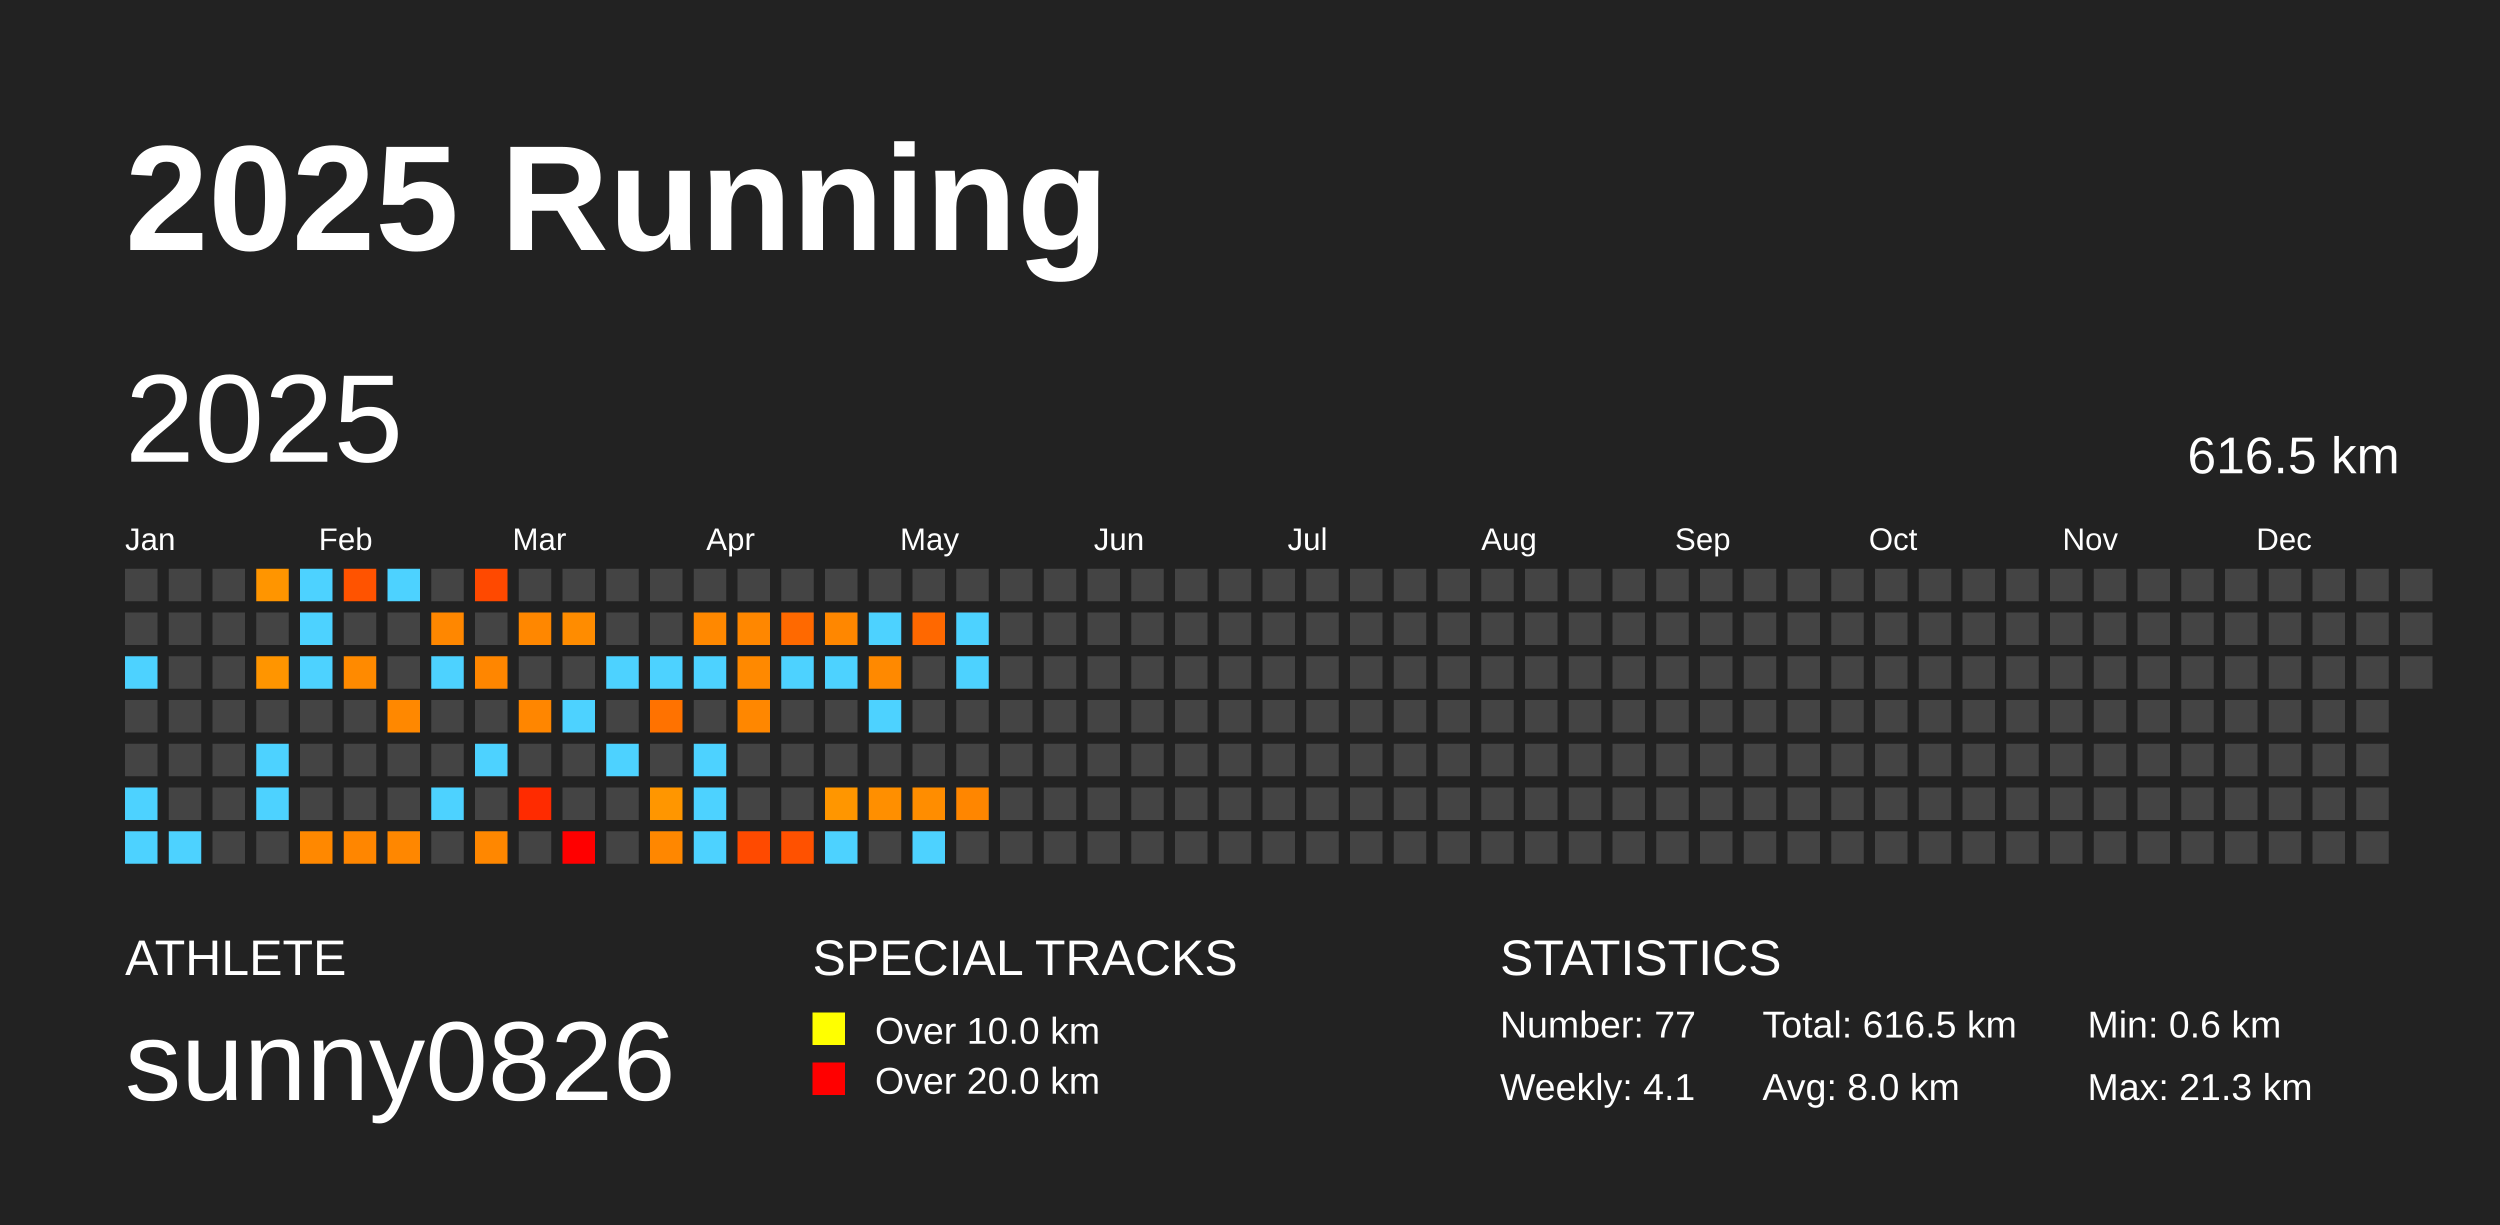
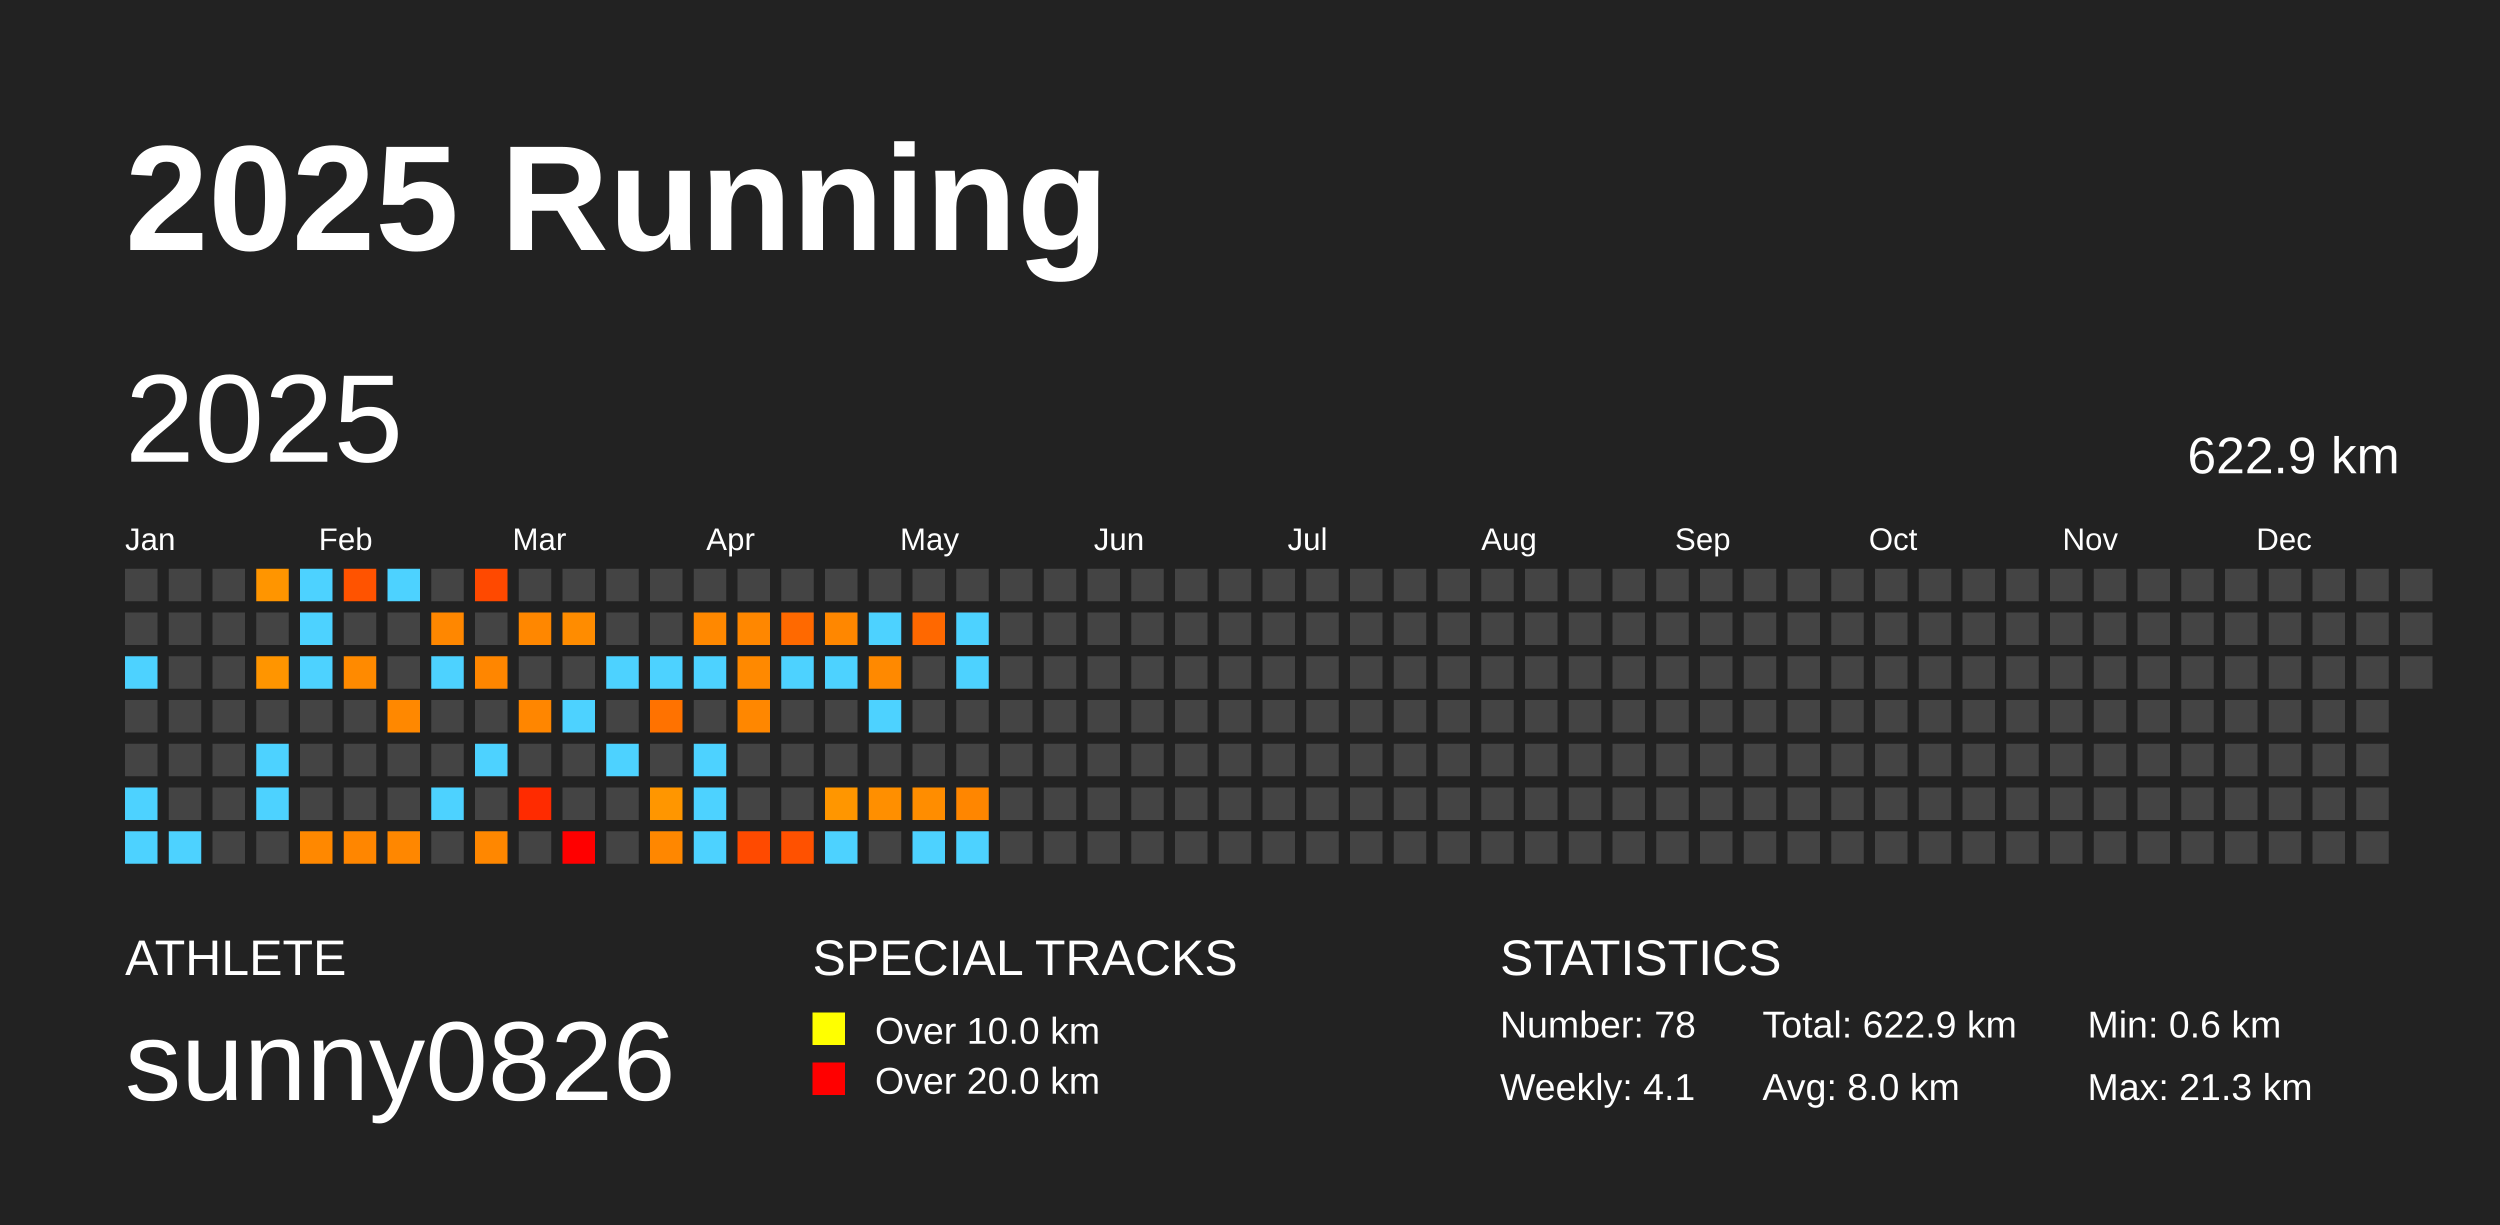
<svg xmlns="http://www.w3.org/2000/svg" baseProfile="full" height="98mm" version="1.1" viewBox="0,0,200,98" width="200mm">
  <defs />
  <rect fill="#222222" height="98" width="200" x="0" y="0" />
  <text fill="#FFFFFF" style="font-size:12px; font-family:Arial; font-weight:bold;" x="10" y="20">2025 Running</text>
  <text fill="#FFFFFF" style="font-size:4px; font-family:Arial" x="10" y="78">ATHLETE</text>
  <text fill="#FFFFFF" style="font-size:9px; font-family:Arial" x="10" y="88">sunny0826</text>
  <text fill="#FFFFFF" style="font-size:4px; font-family:Arial" x="65" y="78">SPECIAL TRACKS</text>
  <rect fill="yellow" height="2.6" width="2.6" x="65" y="81" />
  <text fill="#FFFFFF" style="font-size:3px; font-family:Arial" x="70" y="83.5">Over 10.0 km</text>
  <rect fill="red" height="2.6" width="2.6" x="65" y="85" />
  <text fill="#FFFFFF" style="font-size:3px; font-family:Arial" x="70" y="87.5">Over 20.0 km</text>
  <text fill="#FFFFFF" style="font-size:4px; font-family:Arial" x="120" y="78">STATISTICS</text>
-   <text fill="#FFFFFF" style="font-size:3px; font-family:Arial" x="120" y="83">Number: 77</text>
+   <text fill="#FFFFFF" style="font-size:3px; font-family:Arial" x="120" y="83">Number: 78</text>
  <text fill="#FFFFFF" style="font-size:3px; font-family:Arial" x="120" y="88">Weekly: 4.1</text>
-   <text fill="#FFFFFF" style="font-size:3px; font-family:Arial" x="141" y="83">Total: 616.5 km</text>
+   <text fill="#FFFFFF" style="font-size:3px; font-family:Arial" x="141" y="83">Total: 622.9 km</text>
  <text fill="#FFFFFF" style="font-size:3px; font-family:Arial" x="141" y="88">Avg: 8.0 km</text>
  <text fill="#FFFFFF" style="font-size:3px; font-family:Arial" x="167" y="83">Min: 0.6 km</text>
  <text fill="#FFFFFF" style="font-size:3px; font-family:Arial" x="167" y="88">Max: 21.3 km</text>
  <text dominant-baseline="hanging" fill="#FFFFFF" style="font-size:10.0px; font-family:Arial;" x="10" y="30">2025</text>
-   <text dominant-baseline="hanging" fill="#FFFFFF" style="font-size:4.125px; font-family:Arial;" x="175" y="35">616.5 km</text>
+   <text dominant-baseline="hanging" fill="#FFFFFF" style="font-size:4.125px; font-family:Arial;" x="175" y="35">622.9 km</text>
  <text fill="#FFFFFF" style="font-size:2.5px; font-family:Arial" x="10.0" y="44">Jan</text>
  <text fill="#FFFFFF" style="font-size:2.5px; font-family:Arial" x="25.5" y="44">Feb</text>
  <text fill="#FFFFFF" style="font-size:2.5px; font-family:Arial" x="41.0" y="44">Mar</text>
  <text fill="#FFFFFF" style="font-size:2.5px; font-family:Arial" x="56.5" y="44">Apr</text>
  <text fill="#FFFFFF" style="font-size:2.5px; font-family:Arial" x="72.0" y="44">May</text>
  <text fill="#FFFFFF" style="font-size:2.5px; font-family:Arial" x="87.5" y="44">Jun</text>
  <text fill="#FFFFFF" style="font-size:2.5px; font-family:Arial" x="103.0" y="44">Jul</text>
  <text fill="#FFFFFF" style="font-size:2.5px; font-family:Arial" x="118.5" y="44">Aug</text>
  <text fill="#FFFFFF" style="font-size:2.5px; font-family:Arial" x="134.0" y="44">Sep</text>
  <text fill="#FFFFFF" style="font-size:2.5px; font-family:Arial" x="149.5" y="44">Oct</text>
  <text fill="#FFFFFF" style="font-size:2.5px; font-family:Arial" x="165.0" y="44">Nov</text>
  <text fill="#FFFFFF" style="font-size:2.5px; font-family:Arial" x="180.5" y="44">Dec</text>
  <rect fill="#444444" height="2.6" width="2.6" x="10.0" y="45.5" />
  <rect fill="#444444" height="2.6" width="2.6" x="10.0" y="49.0" />
  <rect fill="#4dd2ff" height="2.6" width="2.6" x="10.0" y="52.5" />
  <rect fill="#444444" height="2.6" width="2.6" x="10.0" y="56.0" />
  <rect fill="#444444" height="2.6" width="2.6" x="10.0" y="59.5" />
  <rect fill="#4dd2ff" height="2.6" width="2.6" x="10.0" y="63.0" />
  <rect fill="#4dd2ff" height="2.6" width="2.6" x="10.0" y="66.5" />
  <rect fill="#444444" height="2.6" width="2.6" x="13.5" y="45.5" />
  <rect fill="#444444" height="2.6" width="2.6" x="13.5" y="49.0" />
  <rect fill="#444444" height="2.6" width="2.6" x="13.5" y="52.5" />
  <rect fill="#444444" height="2.6" width="2.6" x="13.5" y="56.0" />
  <rect fill="#444444" height="2.6" width="2.6" x="13.5" y="59.5" />
  <rect fill="#444444" height="2.6" width="2.6" x="13.5" y="63.0" />
  <rect fill="#4dd2ff" height="2.6" width="2.6" x="13.5" y="66.5" />
  <rect fill="#444444" height="2.6" width="2.6" x="17.0" y="45.5" />
  <rect fill="#444444" height="2.6" width="2.6" x="17.0" y="49.0" />
  <rect fill="#444444" height="2.6" width="2.6" x="17.0" y="52.5" />
  <rect fill="#444444" height="2.6" width="2.6" x="17.0" y="56.0" />
  <rect fill="#444444" height="2.6" width="2.6" x="17.0" y="59.5" />
  <rect fill="#444444" height="2.6" width="2.6" x="17.0" y="63.0" />
  <rect fill="#444444" height="2.6" width="2.6" x="17.0" y="66.5" />
  <rect fill="#ff9500" height="2.6" width="2.6" x="20.5" y="45.5" />
  <rect fill="#444444" height="2.6" width="2.6" x="20.5" y="49.0" />
  <rect fill="#ff9500" height="2.6" width="2.6" x="20.5" y="52.5" />
  <rect fill="#444444" height="2.6" width="2.6" x="20.5" y="56.0" />
  <rect fill="#4dd2ff" height="2.6" width="2.6" x="20.5" y="59.5" />
  <rect fill="#4dd2ff" height="2.6" width="2.6" x="20.5" y="63.0" />
  <rect fill="#444444" height="2.6" width="2.6" x="20.5" y="66.5" />
  <rect fill="#4dd2ff" height="2.6" width="2.6" x="24.0" y="45.5" />
  <rect fill="#4dd2ff" height="2.6" width="2.6" x="24.0" y="49.0" />
  <rect fill="#4dd2ff" height="2.6" width="2.6" x="24.0" y="52.5" />
  <rect fill="#444444" height="2.6" width="2.6" x="24.0" y="56.0" />
  <rect fill="#444444" height="2.6" width="2.6" x="24.0" y="59.5" />
  <rect fill="#444444" height="2.6" width="2.6" x="24.0" y="63.0" />
  <rect fill="#ff8800" height="2.6" width="2.6" x="24.0" y="66.5" />
  <rect fill="#ff5300" height="2.6" width="2.6" x="27.5" y="45.5" />
  <rect fill="#444444" height="2.6" width="2.6" x="27.5" y="49.0" />
  <rect fill="#ff8a00" height="2.6" width="2.6" x="27.5" y="52.5" />
  <rect fill="#444444" height="2.6" width="2.6" x="27.5" y="56.0" />
  <rect fill="#444444" height="2.6" width="2.6" x="27.5" y="59.5" />
  <rect fill="#444444" height="2.6" width="2.6" x="27.5" y="63.0" />
  <rect fill="#ff8600" height="2.6" width="2.6" x="27.5" y="66.5" />
  <rect fill="#4dd2ff" height="2.6" width="2.6" x="31.0" y="45.5" />
  <rect fill="#444444" height="2.6" width="2.6" x="31.0" y="49.0" />
  <rect fill="#444444" height="2.6" width="2.6" x="31.0" y="52.5" />
  <rect fill="#ff8800" height="2.6" width="2.6" x="31.0" y="56.0" />
  <rect fill="#444444" height="2.6" width="2.6" x="31.0" y="59.5" />
  <rect fill="#444444" height="2.6" width="2.6" x="31.0" y="63.0" />
  <rect fill="#ff8700" height="2.6" width="2.6" x="31.0" y="66.5" />
  <rect fill="#444444" height="2.6" width="2.6" x="34.5" y="45.5" />
  <rect fill="#ff8700" height="2.6" width="2.6" x="34.5" y="49.0" />
  <rect fill="#4dd2ff" height="2.6" width="2.6" x="34.5" y="52.5" />
  <rect fill="#444444" height="2.6" width="2.6" x="34.5" y="56.0" />
  <rect fill="#444444" height="2.6" width="2.6" x="34.5" y="59.5" />
  <rect fill="#4dd2ff" height="2.6" width="2.6" x="34.5" y="63.0" />
  <rect fill="#444444" height="2.6" width="2.6" x="34.5" y="66.5" />
  <rect fill="#ff4900" height="2.6" width="2.6" x="38.0" y="45.5" />
  <rect fill="#444444" height="2.6" width="2.6" x="38.0" y="49.0" />
  <rect fill="#ff8600" height="2.6" width="2.6" x="38.0" y="52.5" />
  <rect fill="#444444" height="2.6" width="2.6" x="38.0" y="56.0" />
  <rect fill="#4dd2ff" height="2.6" width="2.6" x="38.0" y="59.5" />
  <rect fill="#444444" height="2.6" width="2.6" x="38.0" y="63.0" />
  <rect fill="#ff8700" height="2.6" width="2.6" x="38.0" y="66.5" />
  <rect fill="#444444" height="2.6" width="2.6" x="41.5" y="45.5" />
  <rect fill="#ff8700" height="2.6" width="2.6" x="41.5" y="49.0" />
  <rect fill="#444444" height="2.6" width="2.6" x="41.5" y="52.5" />
  <rect fill="#ff8600" height="2.6" width="2.6" x="41.5" y="56.0" />
  <rect fill="#444444" height="2.6" width="2.6" x="41.5" y="59.5" />
  <rect fill="#ff2b00" height="2.6" width="2.6" x="41.5" y="63.0" />
  <rect fill="#444444" height="2.6" width="2.6" x="41.5" y="66.5" />
  <rect fill="#444444" height="2.6" width="2.6" x="45.0" y="45.5" />
  <rect fill="#ff8c00" height="2.6" width="2.6" x="45.0" y="49.0" />
  <rect fill="#444444" height="2.6" width="2.6" x="45.0" y="52.5" />
  <rect fill="#4dd2ff" height="2.6" width="2.6" x="45.0" y="56.0" />
  <rect fill="#444444" height="2.6" width="2.6" x="45.0" y="59.5" />
  <rect fill="#444444" height="2.6" width="2.6" x="45.0" y="63.0" />
  <rect fill="red" height="2.6" width="2.6" x="45.0" y="66.5" />
  <rect fill="#444444" height="2.6" width="2.6" x="48.5" y="45.5" />
  <rect fill="#444444" height="2.6" width="2.6" x="48.5" y="49.0" />
  <rect fill="#4dd2ff" height="2.6" width="2.6" x="48.5" y="52.5" />
  <rect fill="#444444" height="2.6" width="2.6" x="48.5" y="56.0" />
  <rect fill="#4dd2ff" height="2.6" width="2.6" x="48.5" y="59.5" />
  <rect fill="#444444" height="2.6" width="2.6" x="48.5" y="63.0" />
  <rect fill="#444444" height="2.6" width="2.6" x="48.5" y="66.5" />
  <rect fill="#444444" height="2.6" width="2.6" x="52.0" y="45.5" />
  <rect fill="#444444" height="2.6" width="2.6" x="52.0" y="49.0" />
  <rect fill="#4dd2ff" height="2.6" width="2.6" x="52.0" y="52.5" />
  <rect fill="#ff7200" height="2.6" width="2.6" x="52.0" y="56.0" />
  <rect fill="#444444" height="2.6" width="2.6" x="52.0" y="59.5" />
  <rect fill="#ff9600" height="2.6" width="2.6" x="52.0" y="63.0" />
  <rect fill="#ff8700" height="2.6" width="2.6" x="52.0" y="66.5" />
  <rect fill="#444444" height="2.6" width="2.6" x="55.5" y="45.5" />
  <rect fill="#ff8800" height="2.6" width="2.6" x="55.5" y="49.0" />
  <rect fill="#4dd2ff" height="2.6" width="2.6" x="55.5" y="52.5" />
  <rect fill="#444444" height="2.6" width="2.6" x="55.5" y="56.0" />
  <rect fill="#4dd2ff" height="2.6" width="2.6" x="55.5" y="59.5" />
  <rect fill="#4dd2ff" height="2.6" width="2.6" x="55.5" y="63.0" />
  <rect fill="#4dd2ff" height="2.6" width="2.6" x="55.5" y="66.5" />
  <rect fill="#444444" height="2.6" width="2.6" x="59.0" y="45.5" />
  <rect fill="#ff8700" height="2.6" width="2.6" x="59.0" y="49.0" />
  <rect fill="#ff8900" height="2.6" width="2.6" x="59.0" y="52.5" />
  <rect fill="#ff8700" height="2.6" width="2.6" x="59.0" y="56.0" />
  <rect fill="#444444" height="2.6" width="2.6" x="59.0" y="59.5" />
  <rect fill="#444444" height="2.6" width="2.6" x="59.0" y="63.0" />
  <rect fill="#ff4a00" height="2.6" width="2.6" x="59.0" y="66.5" />
  <rect fill="#444444" height="2.6" width="2.6" x="62.5" y="45.5" />
  <rect fill="#ff6900" height="2.6" width="2.6" x="62.5" y="49.0" />
  <rect fill="#4dd2ff" height="2.6" width="2.6" x="62.5" y="52.5" />
  <rect fill="#444444" height="2.6" width="2.6" x="62.5" y="56.0" />
  <rect fill="#444444" height="2.6" width="2.6" x="62.5" y="59.5" />
  <rect fill="#444444" height="2.6" width="2.6" x="62.5" y="63.0" />
  <rect fill="#ff5100" height="2.6" width="2.6" x="62.5" y="66.5" />
  <rect fill="#444444" height="2.6" width="2.6" x="66.0" y="45.5" />
  <rect fill="#ff8700" height="2.6" width="2.6" x="66.0" y="49.0" />
  <rect fill="#4dd2ff" height="2.6" width="2.6" x="66.0" y="52.5" />
  <rect fill="#444444" height="2.6" width="2.6" x="66.0" y="56.0" />
  <rect fill="#444444" height="2.6" width="2.6" x="66.0" y="59.5" />
  <rect fill="#ff9600" height="2.6" width="2.6" x="66.0" y="63.0" />
  <rect fill="#4dd2ff" height="2.6" width="2.6" x="66.0" y="66.5" />
  <rect fill="#444444" height="2.6" width="2.6" x="69.5" y="45.5" />
  <rect fill="#4dd2ff" height="2.6" width="2.6" x="69.5" y="49.0" />
  <rect fill="#ff8900" height="2.6" width="2.6" x="69.5" y="52.5" />
  <rect fill="#4dd2ff" height="2.6" width="2.6" x="69.5" y="56.0" />
  <rect fill="#444444" height="2.6" width="2.6" x="69.5" y="59.5" />
  <rect fill="#ff8f00" height="2.6" width="2.6" x="69.5" y="63.0" />
  <rect fill="#444444" height="2.6" width="2.6" x="69.5" y="66.5" />
  <rect fill="#444444" height="2.6" width="2.6" x="73.0" y="45.5" />
  <rect fill="#ff6800" height="2.6" width="2.6" x="73.0" y="49.0" />
  <rect fill="#444444" height="2.6" width="2.6" x="73.0" y="52.5" />
  <rect fill="#444444" height="2.6" width="2.6" x="73.0" y="56.0" />
  <rect fill="#444444" height="2.6" width="2.6" x="73.0" y="59.5" />
  <rect fill="#ff8d00" height="2.6" width="2.6" x="73.0" y="63.0" />
  <rect fill="#4dd2ff" height="2.6" width="2.6" x="73.0" y="66.5" />
  <rect fill="#444444" height="2.6" width="2.6" x="76.5" y="45.5" />
  <rect fill="#4dd2ff" height="2.6" width="2.6" x="76.5" y="49.0" />
  <rect fill="#4dd2ff" height="2.6" width="2.6" x="76.5" y="52.5" />
  <rect fill="#444444" height="2.6" width="2.6" x="76.5" y="56.0" />
  <rect fill="#444444" height="2.6" width="2.6" x="76.5" y="59.5" />
  <rect fill="#ff8600" height="2.6" width="2.6" x="76.5" y="63.0" />
-   <rect fill="#444444" height="2.6" width="2.6" x="76.5" y="66.5" />
+   <rect fill="#4dd2ff" height="2.6" width="2.6" x="76.5" y="66.5" />
  <rect fill="#444444" height="2.6" width="2.6" x="80.0" y="45.5" />
  <rect fill="#444444" height="2.6" width="2.6" x="80.0" y="49.0" />
  <rect fill="#444444" height="2.6" width="2.6" x="80.0" y="52.5" />
  <rect fill="#444444" height="2.6" width="2.6" x="80.0" y="56.0" />
  <rect fill="#444444" height="2.6" width="2.6" x="80.0" y="59.5" />
  <rect fill="#444444" height="2.6" width="2.6" x="80.0" y="63.0" />
  <rect fill="#444444" height="2.6" width="2.6" x="80.0" y="66.5" />
  <rect fill="#444444" height="2.6" width="2.6" x="83.5" y="45.5" />
  <rect fill="#444444" height="2.6" width="2.6" x="83.5" y="49.0" />
  <rect fill="#444444" height="2.6" width="2.6" x="83.5" y="52.5" />
  <rect fill="#444444" height="2.6" width="2.6" x="83.5" y="56.0" />
  <rect fill="#444444" height="2.6" width="2.6" x="83.5" y="59.5" />
  <rect fill="#444444" height="2.6" width="2.6" x="83.5" y="63.0" />
  <rect fill="#444444" height="2.6" width="2.6" x="83.5" y="66.5" />
  <rect fill="#444444" height="2.6" width="2.6" x="87.0" y="45.5" />
  <rect fill="#444444" height="2.6" width="2.6" x="87.0" y="49.0" />
  <rect fill="#444444" height="2.6" width="2.6" x="87.0" y="52.5" />
  <rect fill="#444444" height="2.6" width="2.6" x="87.0" y="56.0" />
  <rect fill="#444444" height="2.6" width="2.6" x="87.0" y="59.5" />
  <rect fill="#444444" height="2.6" width="2.6" x="87.0" y="63.0" />
  <rect fill="#444444" height="2.6" width="2.6" x="87.0" y="66.5" />
  <rect fill="#444444" height="2.6" width="2.6" x="90.5" y="45.5" />
  <rect fill="#444444" height="2.6" width="2.6" x="90.5" y="49.0" />
  <rect fill="#444444" height="2.6" width="2.6" x="90.5" y="52.5" />
  <rect fill="#444444" height="2.6" width="2.6" x="90.5" y="56.0" />
  <rect fill="#444444" height="2.6" width="2.6" x="90.5" y="59.5" />
  <rect fill="#444444" height="2.6" width="2.6" x="90.5" y="63.0" />
  <rect fill="#444444" height="2.6" width="2.6" x="90.5" y="66.5" />
  <rect fill="#444444" height="2.6" width="2.6" x="94.0" y="45.5" />
  <rect fill="#444444" height="2.6" width="2.6" x="94.0" y="49.0" />
  <rect fill="#444444" height="2.6" width="2.6" x="94.0" y="52.5" />
  <rect fill="#444444" height="2.6" width="2.6" x="94.0" y="56.0" />
  <rect fill="#444444" height="2.6" width="2.6" x="94.0" y="59.5" />
  <rect fill="#444444" height="2.6" width="2.6" x="94.0" y="63.0" />
  <rect fill="#444444" height="2.6" width="2.6" x="94.0" y="66.5" />
  <rect fill="#444444" height="2.6" width="2.6" x="97.5" y="45.5" />
  <rect fill="#444444" height="2.6" width="2.6" x="97.5" y="49.0" />
  <rect fill="#444444" height="2.6" width="2.6" x="97.5" y="52.5" />
  <rect fill="#444444" height="2.6" width="2.6" x="97.5" y="56.0" />
  <rect fill="#444444" height="2.6" width="2.6" x="97.5" y="59.5" />
  <rect fill="#444444" height="2.6" width="2.6" x="97.5" y="63.0" />
  <rect fill="#444444" height="2.6" width="2.6" x="97.5" y="66.5" />
  <rect fill="#444444" height="2.6" width="2.6" x="101.0" y="45.5" />
  <rect fill="#444444" height="2.6" width="2.6" x="101.0" y="49.0" />
  <rect fill="#444444" height="2.6" width="2.6" x="101.0" y="52.5" />
  <rect fill="#444444" height="2.6" width="2.6" x="101.0" y="56.0" />
  <rect fill="#444444" height="2.6" width="2.6" x="101.0" y="59.5" />
  <rect fill="#444444" height="2.6" width="2.6" x="101.0" y="63.0" />
  <rect fill="#444444" height="2.6" width="2.6" x="101.0" y="66.5" />
  <rect fill="#444444" height="2.6" width="2.6" x="104.5" y="45.5" />
  <rect fill="#444444" height="2.6" width="2.6" x="104.5" y="49.0" />
  <rect fill="#444444" height="2.6" width="2.6" x="104.5" y="52.5" />
  <rect fill="#444444" height="2.6" width="2.6" x="104.5" y="56.0" />
  <rect fill="#444444" height="2.6" width="2.6" x="104.5" y="59.5" />
  <rect fill="#444444" height="2.6" width="2.6" x="104.5" y="63.0" />
  <rect fill="#444444" height="2.6" width="2.6" x="104.5" y="66.5" />
  <rect fill="#444444" height="2.6" width="2.6" x="108.0" y="45.5" />
  <rect fill="#444444" height="2.6" width="2.6" x="108.0" y="49.0" />
  <rect fill="#444444" height="2.6" width="2.6" x="108.0" y="52.5" />
  <rect fill="#444444" height="2.6" width="2.6" x="108.0" y="56.0" />
  <rect fill="#444444" height="2.6" width="2.6" x="108.0" y="59.5" />
  <rect fill="#444444" height="2.6" width="2.6" x="108.0" y="63.0" />
  <rect fill="#444444" height="2.6" width="2.6" x="108.0" y="66.5" />
  <rect fill="#444444" height="2.6" width="2.6" x="111.5" y="45.5" />
  <rect fill="#444444" height="2.6" width="2.6" x="111.5" y="49.0" />
  <rect fill="#444444" height="2.6" width="2.6" x="111.5" y="52.5" />
  <rect fill="#444444" height="2.6" width="2.6" x="111.5" y="56.0" />
  <rect fill="#444444" height="2.6" width="2.6" x="111.5" y="59.5" />
  <rect fill="#444444" height="2.6" width="2.6" x="111.5" y="63.0" />
  <rect fill="#444444" height="2.6" width="2.6" x="111.5" y="66.5" />
  <rect fill="#444444" height="2.6" width="2.6" x="115.0" y="45.5" />
  <rect fill="#444444" height="2.6" width="2.6" x="115.0" y="49.0" />
  <rect fill="#444444" height="2.6" width="2.6" x="115.0" y="52.5" />
  <rect fill="#444444" height="2.6" width="2.6" x="115.0" y="56.0" />
  <rect fill="#444444" height="2.6" width="2.6" x="115.0" y="59.5" />
  <rect fill="#444444" height="2.6" width="2.6" x="115.0" y="63.0" />
  <rect fill="#444444" height="2.6" width="2.6" x="115.0" y="66.5" />
  <rect fill="#444444" height="2.6" width="2.6" x="118.5" y="45.5" />
  <rect fill="#444444" height="2.6" width="2.6" x="118.5" y="49.0" />
  <rect fill="#444444" height="2.6" width="2.6" x="118.5" y="52.5" />
  <rect fill="#444444" height="2.6" width="2.6" x="118.5" y="56.0" />
  <rect fill="#444444" height="2.6" width="2.6" x="118.5" y="59.5" />
  <rect fill="#444444" height="2.6" width="2.6" x="118.5" y="63.0" />
  <rect fill="#444444" height="2.6" width="2.6" x="118.5" y="66.5" />
  <rect fill="#444444" height="2.6" width="2.6" x="122.0" y="45.5" />
  <rect fill="#444444" height="2.6" width="2.6" x="122.0" y="49.0" />
  <rect fill="#444444" height="2.6" width="2.6" x="122.0" y="52.5" />
  <rect fill="#444444" height="2.6" width="2.6" x="122.0" y="56.0" />
  <rect fill="#444444" height="2.6" width="2.6" x="122.0" y="59.5" />
  <rect fill="#444444" height="2.6" width="2.6" x="122.0" y="63.0" />
  <rect fill="#444444" height="2.6" width="2.6" x="122.0" y="66.5" />
  <rect fill="#444444" height="2.6" width="2.6" x="125.5" y="45.5" />
  <rect fill="#444444" height="2.6" width="2.6" x="125.5" y="49.0" />
  <rect fill="#444444" height="2.6" width="2.6" x="125.5" y="52.5" />
  <rect fill="#444444" height="2.6" width="2.6" x="125.5" y="56.0" />
  <rect fill="#444444" height="2.6" width="2.6" x="125.5" y="59.5" />
  <rect fill="#444444" height="2.6" width="2.6" x="125.5" y="63.0" />
  <rect fill="#444444" height="2.6" width="2.6" x="125.5" y="66.5" />
  <rect fill="#444444" height="2.6" width="2.6" x="129.0" y="45.5" />
  <rect fill="#444444" height="2.6" width="2.6" x="129.0" y="49.0" />
  <rect fill="#444444" height="2.6" width="2.6" x="129.0" y="52.5" />
  <rect fill="#444444" height="2.6" width="2.6" x="129.0" y="56.0" />
  <rect fill="#444444" height="2.6" width="2.6" x="129.0" y="59.5" />
  <rect fill="#444444" height="2.6" width="2.6" x="129.0" y="63.0" />
  <rect fill="#444444" height="2.6" width="2.6" x="129.0" y="66.5" />
  <rect fill="#444444" height="2.6" width="2.6" x="132.5" y="45.5" />
  <rect fill="#444444" height="2.6" width="2.6" x="132.5" y="49.0" />
  <rect fill="#444444" height="2.6" width="2.6" x="132.5" y="52.5" />
  <rect fill="#444444" height="2.6" width="2.6" x="132.5" y="56.0" />
  <rect fill="#444444" height="2.6" width="2.6" x="132.5" y="59.5" />
  <rect fill="#444444" height="2.6" width="2.6" x="132.5" y="63.0" />
  <rect fill="#444444" height="2.6" width="2.6" x="132.5" y="66.5" />
  <rect fill="#444444" height="2.6" width="2.6" x="136.0" y="45.5" />
  <rect fill="#444444" height="2.6" width="2.6" x="136.0" y="49.0" />
  <rect fill="#444444" height="2.6" width="2.6" x="136.0" y="52.5" />
  <rect fill="#444444" height="2.6" width="2.6" x="136.0" y="56.0" />
  <rect fill="#444444" height="2.6" width="2.6" x="136.0" y="59.5" />
  <rect fill="#444444" height="2.6" width="2.6" x="136.0" y="63.0" />
  <rect fill="#444444" height="2.6" width="2.6" x="136.0" y="66.5" />
  <rect fill="#444444" height="2.6" width="2.6" x="139.5" y="45.5" />
  <rect fill="#444444" height="2.6" width="2.6" x="139.5" y="49.0" />
  <rect fill="#444444" height="2.6" width="2.6" x="139.5" y="52.5" />
  <rect fill="#444444" height="2.6" width="2.6" x="139.5" y="56.0" />
  <rect fill="#444444" height="2.6" width="2.6" x="139.5" y="59.5" />
  <rect fill="#444444" height="2.6" width="2.6" x="139.5" y="63.0" />
  <rect fill="#444444" height="2.6" width="2.6" x="139.5" y="66.5" />
  <rect fill="#444444" height="2.6" width="2.6" x="143.0" y="45.5" />
  <rect fill="#444444" height="2.6" width="2.6" x="143.0" y="49.0" />
  <rect fill="#444444" height="2.6" width="2.6" x="143.0" y="52.5" />
  <rect fill="#444444" height="2.6" width="2.6" x="143.0" y="56.0" />
  <rect fill="#444444" height="2.6" width="2.6" x="143.0" y="59.5" />
  <rect fill="#444444" height="2.6" width="2.6" x="143.0" y="63.0" />
  <rect fill="#444444" height="2.6" width="2.6" x="143.0" y="66.5" />
  <rect fill="#444444" height="2.6" width="2.6" x="146.5" y="45.5" />
  <rect fill="#444444" height="2.6" width="2.6" x="146.5" y="49.0" />
  <rect fill="#444444" height="2.6" width="2.6" x="146.5" y="52.5" />
  <rect fill="#444444" height="2.6" width="2.6" x="146.5" y="56.0" />
  <rect fill="#444444" height="2.6" width="2.6" x="146.5" y="59.5" />
  <rect fill="#444444" height="2.6" width="2.6" x="146.5" y="63.0" />
  <rect fill="#444444" height="2.6" width="2.6" x="146.5" y="66.5" />
  <rect fill="#444444" height="2.6" width="2.6" x="150.0" y="45.5" />
  <rect fill="#444444" height="2.6" width="2.6" x="150.0" y="49.0" />
  <rect fill="#444444" height="2.6" width="2.6" x="150.0" y="52.5" />
  <rect fill="#444444" height="2.6" width="2.6" x="150.0" y="56.0" />
  <rect fill="#444444" height="2.6" width="2.6" x="150.0" y="59.5" />
  <rect fill="#444444" height="2.6" width="2.6" x="150.0" y="63.0" />
  <rect fill="#444444" height="2.6" width="2.6" x="150.0" y="66.5" />
  <rect fill="#444444" height="2.6" width="2.6" x="153.5" y="45.5" />
  <rect fill="#444444" height="2.6" width="2.6" x="153.5" y="49.0" />
  <rect fill="#444444" height="2.6" width="2.6" x="153.5" y="52.5" />
  <rect fill="#444444" height="2.6" width="2.6" x="153.5" y="56.0" />
  <rect fill="#444444" height="2.6" width="2.6" x="153.5" y="59.5" />
  <rect fill="#444444" height="2.6" width="2.6" x="153.5" y="63.0" />
  <rect fill="#444444" height="2.6" width="2.6" x="153.5" y="66.5" />
  <rect fill="#444444" height="2.6" width="2.6" x="157.0" y="45.5" />
  <rect fill="#444444" height="2.6" width="2.6" x="157.0" y="49.0" />
  <rect fill="#444444" height="2.6" width="2.6" x="157.0" y="52.5" />
  <rect fill="#444444" height="2.6" width="2.6" x="157.0" y="56.0" />
  <rect fill="#444444" height="2.6" width="2.6" x="157.0" y="59.5" />
  <rect fill="#444444" height="2.6" width="2.6" x="157.0" y="63.0" />
  <rect fill="#444444" height="2.6" width="2.6" x="157.0" y="66.5" />
  <rect fill="#444444" height="2.6" width="2.6" x="160.5" y="45.5" />
  <rect fill="#444444" height="2.6" width="2.6" x="160.5" y="49.0" />
  <rect fill="#444444" height="2.6" width="2.6" x="160.5" y="52.5" />
  <rect fill="#444444" height="2.6" width="2.6" x="160.5" y="56.0" />
  <rect fill="#444444" height="2.6" width="2.6" x="160.5" y="59.5" />
  <rect fill="#444444" height="2.6" width="2.6" x="160.5" y="63.0" />
  <rect fill="#444444" height="2.6" width="2.6" x="160.5" y="66.5" />
  <rect fill="#444444" height="2.6" width="2.6" x="164.0" y="45.5" />
  <rect fill="#444444" height="2.6" width="2.6" x="164.0" y="49.0" />
  <rect fill="#444444" height="2.6" width="2.6" x="164.0" y="52.5" />
  <rect fill="#444444" height="2.6" width="2.6" x="164.0" y="56.0" />
  <rect fill="#444444" height="2.6" width="2.6" x="164.0" y="59.5" />
  <rect fill="#444444" height="2.6" width="2.6" x="164.0" y="63.0" />
  <rect fill="#444444" height="2.6" width="2.6" x="164.0" y="66.5" />
  <rect fill="#444444" height="2.6" width="2.6" x="167.5" y="45.5" />
  <rect fill="#444444" height="2.6" width="2.6" x="167.5" y="49.0" />
  <rect fill="#444444" height="2.6" width="2.6" x="167.5" y="52.5" />
  <rect fill="#444444" height="2.6" width="2.6" x="167.5" y="56.0" />
  <rect fill="#444444" height="2.6" width="2.6" x="167.5" y="59.5" />
  <rect fill="#444444" height="2.6" width="2.6" x="167.5" y="63.0" />
  <rect fill="#444444" height="2.6" width="2.6" x="167.5" y="66.5" />
  <rect fill="#444444" height="2.6" width="2.6" x="171.0" y="45.5" />
  <rect fill="#444444" height="2.6" width="2.6" x="171.0" y="49.0" />
  <rect fill="#444444" height="2.6" width="2.6" x="171.0" y="52.5" />
  <rect fill="#444444" height="2.6" width="2.6" x="171.0" y="56.0" />
  <rect fill="#444444" height="2.6" width="2.6" x="171.0" y="59.5" />
  <rect fill="#444444" height="2.6" width="2.6" x="171.0" y="63.0" />
  <rect fill="#444444" height="2.6" width="2.6" x="171.0" y="66.5" />
  <rect fill="#444444" height="2.6" width="2.6" x="174.5" y="45.5" />
  <rect fill="#444444" height="2.6" width="2.6" x="174.5" y="49.0" />
  <rect fill="#444444" height="2.6" width="2.6" x="174.5" y="52.5" />
  <rect fill="#444444" height="2.6" width="2.6" x="174.5" y="56.0" />
  <rect fill="#444444" height="2.6" width="2.6" x="174.5" y="59.5" />
  <rect fill="#444444" height="2.6" width="2.6" x="174.5" y="63.0" />
  <rect fill="#444444" height="2.6" width="2.6" x="174.5" y="66.5" />
  <rect fill="#444444" height="2.6" width="2.6" x="178.0" y="45.5" />
  <rect fill="#444444" height="2.6" width="2.6" x="178.0" y="49.0" />
  <rect fill="#444444" height="2.6" width="2.6" x="178.0" y="52.5" />
  <rect fill="#444444" height="2.6" width="2.6" x="178.0" y="56.0" />
  <rect fill="#444444" height="2.6" width="2.6" x="178.0" y="59.5" />
  <rect fill="#444444" height="2.6" width="2.6" x="178.0" y="63.0" />
  <rect fill="#444444" height="2.6" width="2.6" x="178.0" y="66.5" />
  <rect fill="#444444" height="2.6" width="2.6" x="181.5" y="45.5" />
  <rect fill="#444444" height="2.6" width="2.6" x="181.5" y="49.0" />
  <rect fill="#444444" height="2.6" width="2.6" x="181.5" y="52.5" />
  <rect fill="#444444" height="2.6" width="2.6" x="181.5" y="56.0" />
  <rect fill="#444444" height="2.6" width="2.6" x="181.5" y="59.5" />
  <rect fill="#444444" height="2.6" width="2.6" x="181.5" y="63.0" />
  <rect fill="#444444" height="2.6" width="2.6" x="181.5" y="66.5" />
  <rect fill="#444444" height="2.6" width="2.6" x="185.0" y="45.5" />
  <rect fill="#444444" height="2.6" width="2.6" x="185.0" y="49.0" />
  <rect fill="#444444" height="2.6" width="2.6" x="185.0" y="52.5" />
  <rect fill="#444444" height="2.6" width="2.6" x="185.0" y="56.0" />
  <rect fill="#444444" height="2.6" width="2.6" x="185.0" y="59.5" />
  <rect fill="#444444" height="2.6" width="2.6" x="185.0" y="63.0" />
  <rect fill="#444444" height="2.6" width="2.6" x="185.0" y="66.5" />
  <rect fill="#444444" height="2.6" width="2.6" x="188.5" y="45.5" />
  <rect fill="#444444" height="2.6" width="2.6" x="188.5" y="49.0" />
  <rect fill="#444444" height="2.6" width="2.6" x="188.5" y="52.5" />
  <rect fill="#444444" height="2.6" width="2.6" x="188.5" y="56.0" />
  <rect fill="#444444" height="2.6" width="2.6" x="188.5" y="59.5" />
  <rect fill="#444444" height="2.6" width="2.6" x="188.5" y="63.0" />
  <rect fill="#444444" height="2.6" width="2.6" x="188.5" y="66.5" />
  <rect fill="#444444" height="2.6" width="2.6" x="192.0" y="45.5" />
  <rect fill="#444444" height="2.6" width="2.6" x="192.0" y="49.0" />
  <rect fill="#444444" height="2.6" width="2.6" x="192.0" y="52.5" />
</svg>
